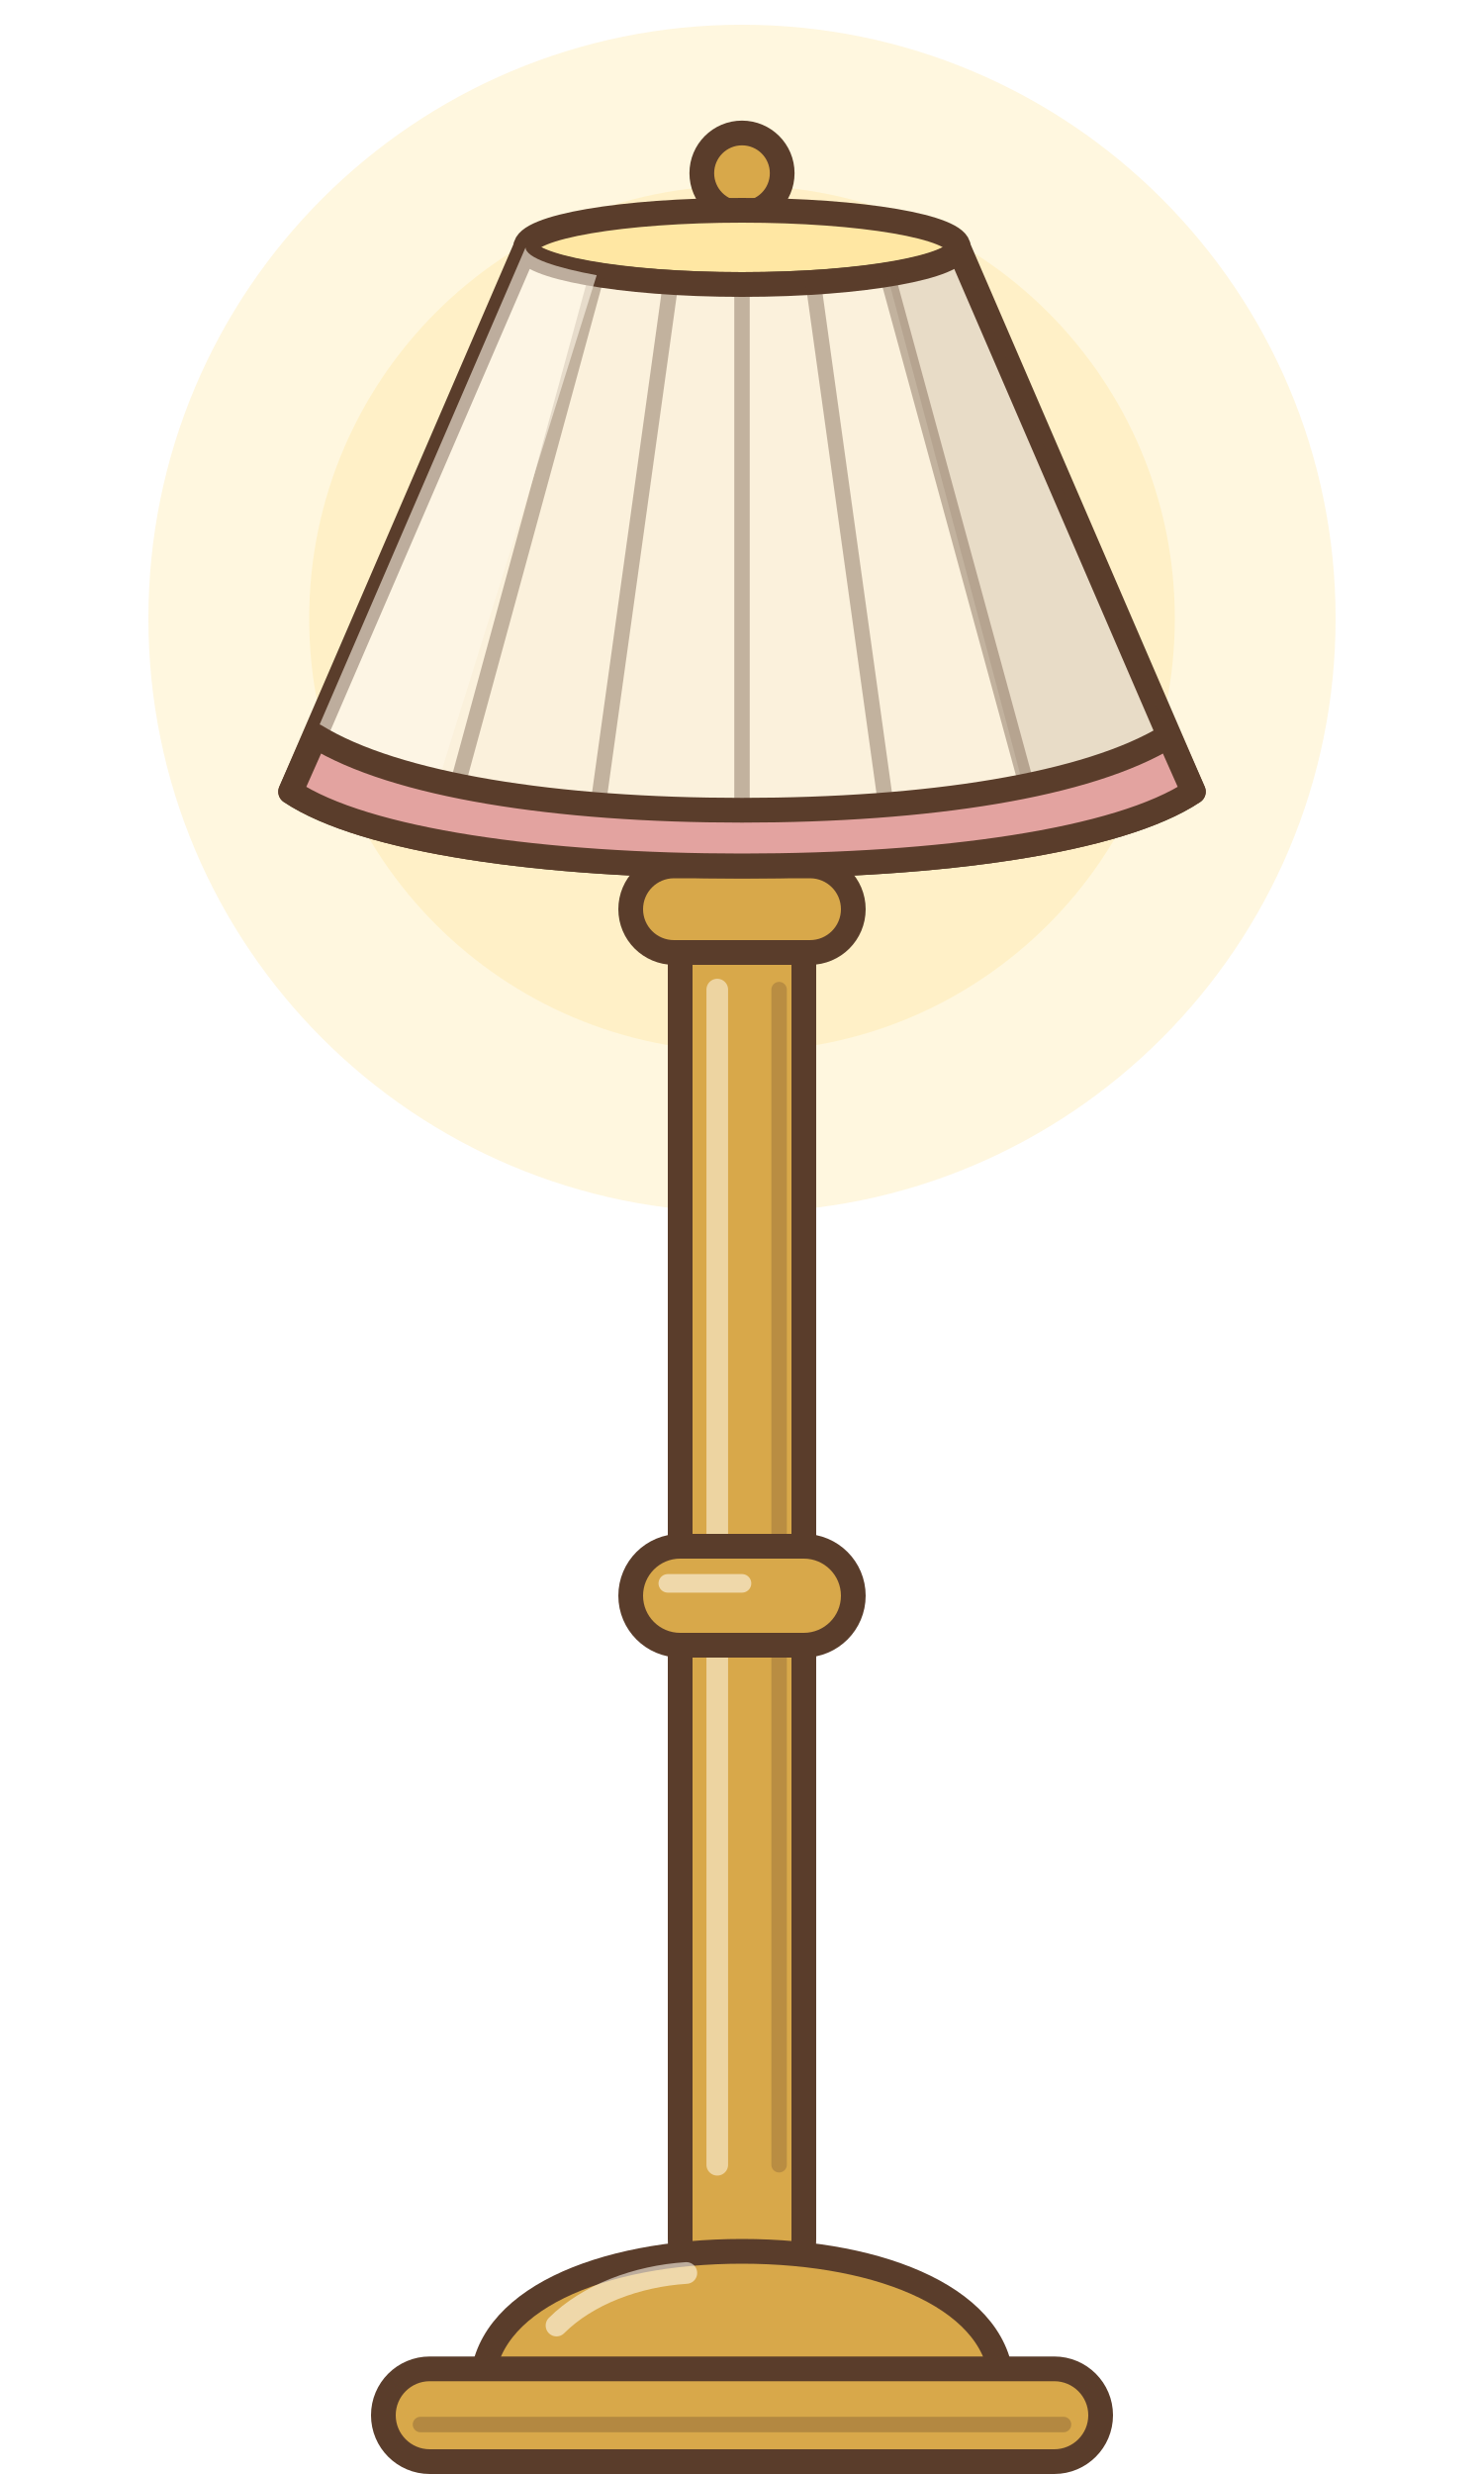
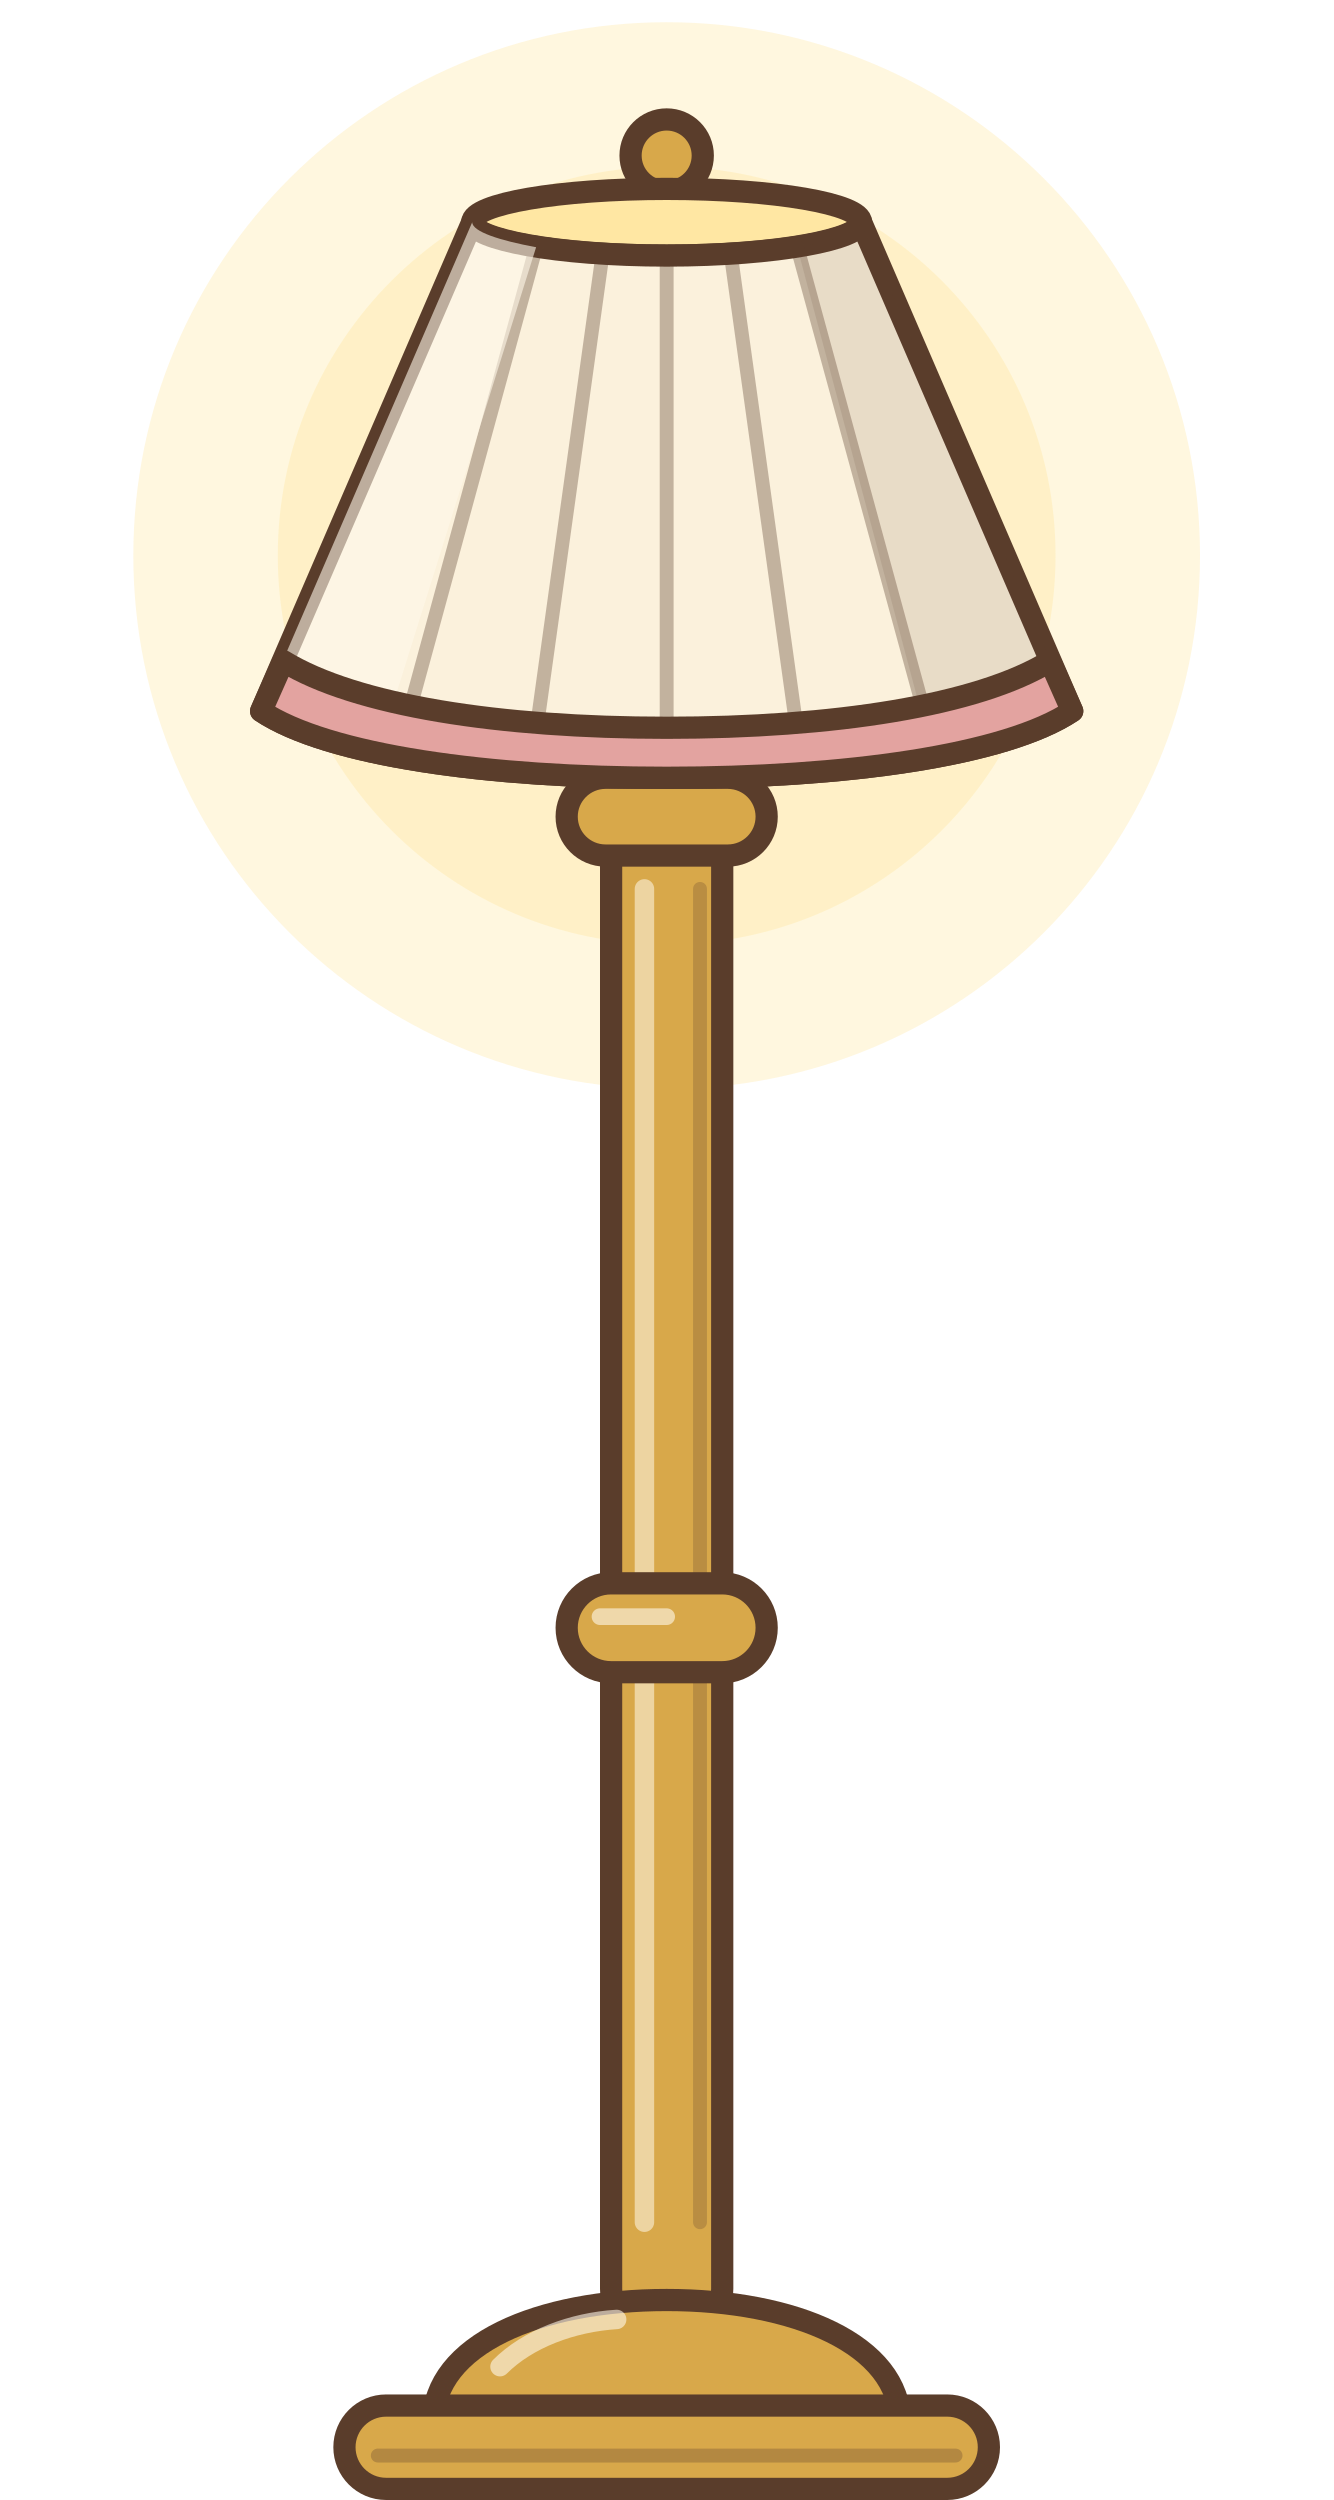
- <svg xmlns="http://www.w3.org/2000/svg" viewBox="0 0 240 400">
+ <svg xmlns="http://www.w3.org/2000/svg" viewBox="0 0 240 450">
  <circle cx="120" cy="100" r="96" fill="#ffe7a3" opacity=".35" />
  <circle cx="120" cy="100" r="70" fill="#ffe7a3" opacity=".4" />
  <g stroke="#5a3d2b" stroke-width="4" stroke-linecap="round" stroke-linejoin="round">
-     <rect x="110" y="132" width="20" height="240" rx="10" fill="#d8a84a" />
-     <path d="M116 160V350" fill="none" stroke="#fff8ea" stroke-width="3.5" opacity=".55" />
-     <path d="M126 160V350" fill="none" stroke-width="2.5" opacity=".25" />
-     <path d="M78 386C78 372 97 364 120 364C143 364 162 372 162 386z" fill="#d8a84a" />
-     <path d="M90 376C95 371 103 368 111 367.5" fill="none" stroke="#fff8ea" stroke-width="3.5" opacity=".6" />
-     <rect x="62" y="383" width="116" height="15" rx="7.5" fill="#d8a84a" />
-     <path d="M68 392H172" fill="none" stroke-width="2.5" opacity=".3" />
+     <rect x="110" y="132" width="20" height="290" rx="10" fill="#d8a84a" />
+     <path d="M116 160V400" fill="none" stroke="#fff8ea" stroke-width="3.5" opacity=".55" />
+     <path d="M126 160V400" fill="none" stroke-width="2.5" opacity=".25" />
+     <path d="M78 436C78 422 97 414 120 414C143 414 162 422 162 436z" fill="#d8a84a" />
+     <path d="M90 426C95 421 103 418 111 417.5" fill="none" stroke="#fff8ea" stroke-width="3.5" opacity=".6" />
+     <rect x="62" y="433" width="116" height="15" rx="7.5" fill="#d8a84a" />
+     <path d="M68 442H172" fill="none" stroke-width="2.5" opacity=".3" />
    <rect x="102" y="140" width="36" height="14" rx="7" fill="#d8a84a" />
-     <rect x="102" y="250" width="36" height="16" rx="8" fill="#d8a84a" />
-     <path d="M108 256H120" fill="none" stroke="#fff8ea" stroke-width="3" opacity=".6" />
+     <rect x="102" y="285" width="36" height="16" rx="8" fill="#d8a84a" />
+     <path d="M108 291H120" fill="none" stroke="#fff8ea" stroke-width="3" opacity=".6" />
    <circle cx="120" cy="28" r="6.5" fill="#d8a84a" />
    <ellipse cx="120" cy="40" rx="35" ry="6" fill="#ffe7a3" />
    <path d="M85 40C85 43 100 46 120 46C140 46 155 43 155 40L193 128C181 136 152 140 120 140C88 140 59 136 47 128z" fill="#fbf1dc" />
    <path d="M143.5 44.5 168.5 136M131.5 45.5 144.5 139M120 46V140M108.5 45.5 95.5 139M96.5 44.5 71.5 136" fill="none" stroke-width="2.5" opacity=".35" />
    <path d="M155 40 193 128C186 133 177 135.5 168 136.5L143.5 44.5C150 43.3 155 41.7 155 40z" fill="#5a3d2b" opacity=".12" stroke="none" />
    <path d="M85 40 47 128C53 131.5 60 134 68 135.5L96.5 44.5C90 43.3 85 41.7 85 40z" fill="#fff8ea" opacity=".6" stroke="none" />
    <path d="M51 119C64 127 90 131 120 131C150 131 176 127 189 119L193 128C181 136 152 140 120 140C88 140 59 136 47 128z" fill="#e3a3a0" />
  </g>
</svg>
